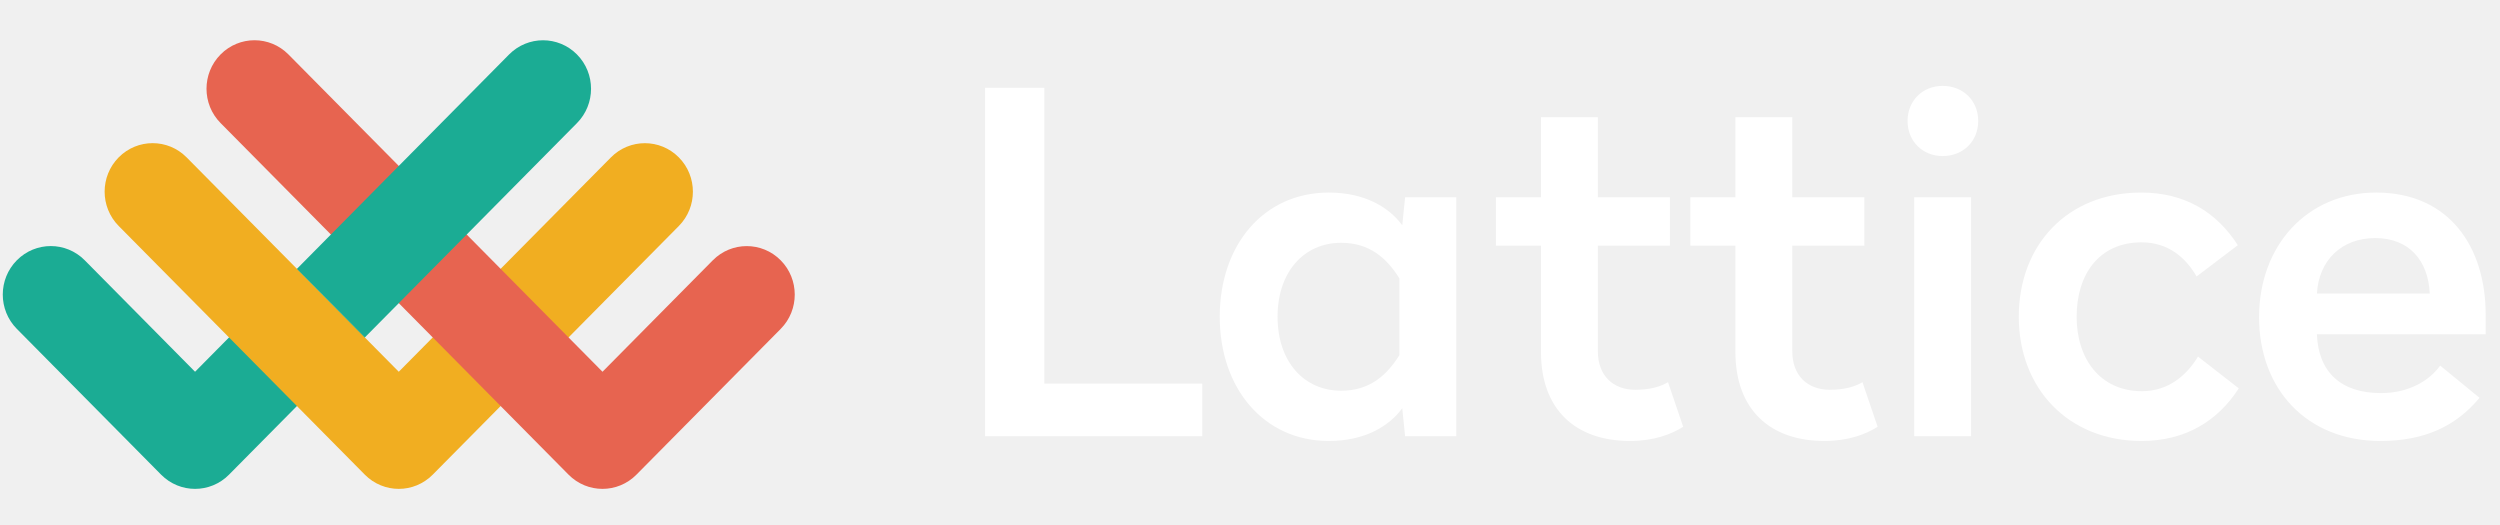
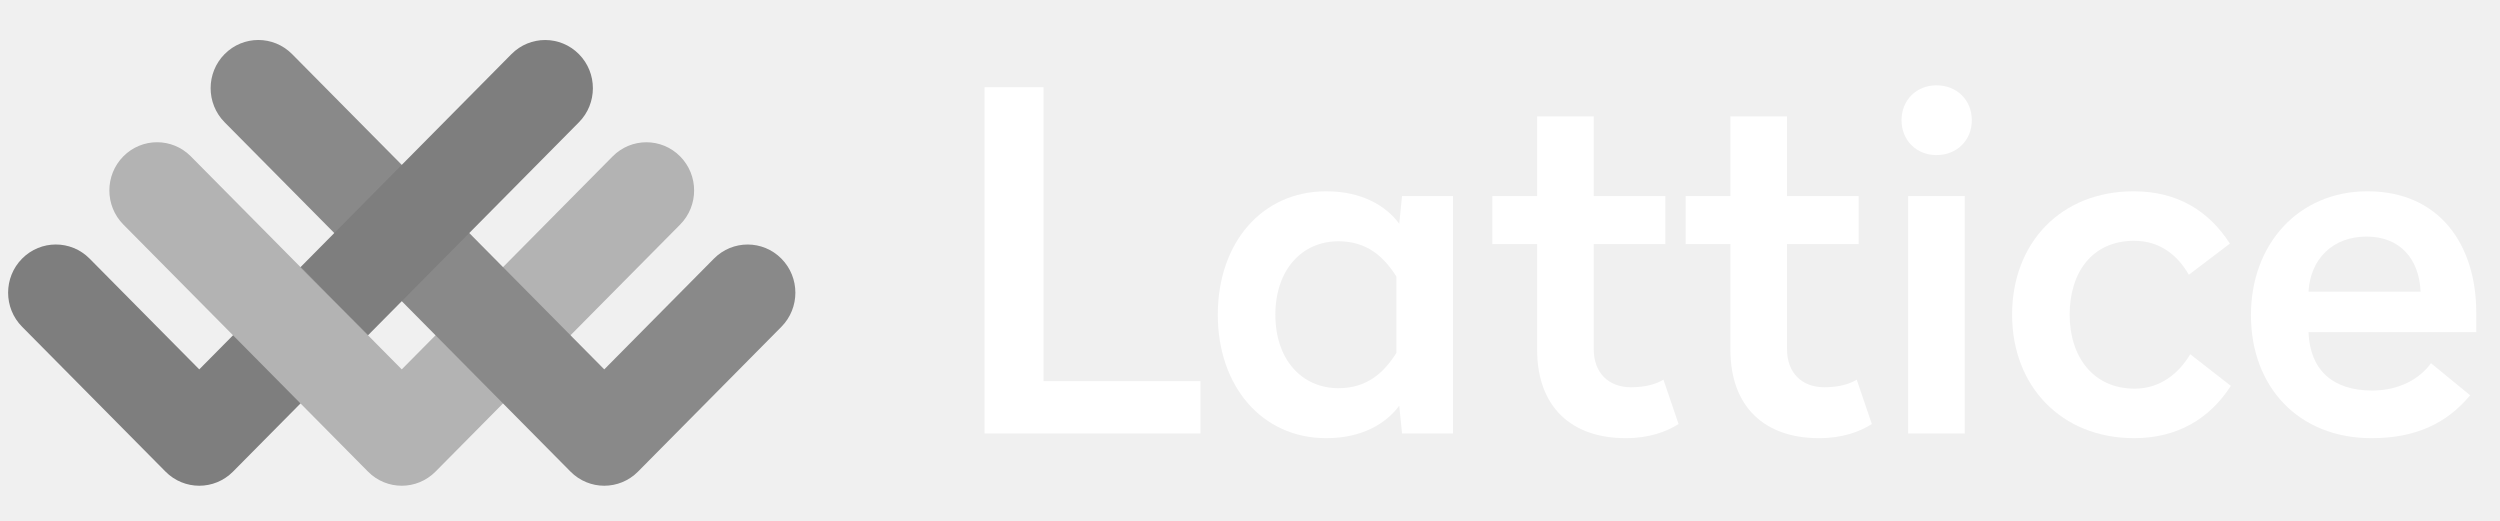
- <svg xmlns="http://www.w3.org/2000/svg" width="124" height="26" viewBox="0 0 124 26" fill="none">
-   <path d="M51.8 4.354H48.861V21.637H59.631V19.027H51.8V4.354Z" fill="white" />
-   <path d="M65.907 9.551C62.686 9.551 60.499 12.137 60.499 15.711C60.499 19.262 62.686 21.872 65.907 21.872C67.694 21.872 68.893 21.143 69.552 20.25L69.693 21.637H72.232V9.786H69.693L69.552 11.173C68.893 10.28 67.694 9.551 65.907 9.551ZM66.518 12.043C67.929 12.043 68.776 12.796 69.41 13.807V17.616C68.776 18.627 67.929 19.38 66.518 19.38C64.684 19.38 63.367 17.945 63.367 15.711C63.367 13.478 64.684 12.043 66.518 12.043Z" fill="white" />
-   <path d="M79.254 5.812H76.432V9.786H74.198V12.184H76.432V17.451C76.432 20.32 78.148 21.872 80.853 21.872C82.028 21.872 82.898 21.543 83.486 21.167L82.734 18.956C82.381 19.168 81.864 19.333 81.111 19.333C80.006 19.333 79.254 18.627 79.254 17.428V12.184H82.828V9.786H79.254V5.812Z" fill="white" />
-   <path d="M88.898 5.812H86.076V9.786H83.842V12.184H86.076V17.451C86.076 20.32 87.793 21.872 90.497 21.872C91.672 21.872 92.543 21.543 93.13 21.167L92.378 18.956C92.025 19.168 91.508 19.333 90.755 19.333C89.65 19.333 88.898 18.627 88.898 17.428V12.184H92.472V9.786H88.898V5.812Z" fill="white" />
-   <path d="M97.766 9.786H94.945V21.637H97.766V9.786ZM96.355 4.26C95.368 4.26 94.615 4.989 94.615 6C94.615 7.011 95.368 7.74 96.355 7.74C97.367 7.74 98.119 7.011 98.119 6C98.119 4.989 97.367 4.26 96.355 4.26Z" fill="white" />
-   <path d="M106.199 9.551C102.554 9.551 100.132 12.137 100.132 15.711C100.132 19.262 102.578 21.872 106.222 21.872C108.362 21.872 109.985 20.908 111.043 19.262L109.02 17.687C108.456 18.627 107.539 19.403 106.246 19.403C104.153 19.403 103.001 17.781 103.001 15.711C103.001 13.619 104.106 12.02 106.222 12.02C107.539 12.02 108.409 12.772 108.95 13.713L110.996 12.161C109.938 10.515 108.362 9.551 106.199 9.551Z" fill="white" />
-   <path d="M117.858 9.551C114.448 9.551 112.05 12.161 112.05 15.735C112.05 19.285 114.401 21.872 118.069 21.872C120.256 21.872 121.808 21.143 122.984 19.732L121.032 18.133C120.491 18.886 119.48 19.497 118.093 19.497C116.118 19.497 114.989 18.462 114.919 16.581H123.289V15.594C123.289 12.278 121.502 9.551 117.858 9.551ZM117.811 11.808C119.504 11.808 120.444 12.937 120.515 14.559H114.919C115.013 12.913 116.141 11.808 117.811 11.808Z" fill="white" />
-   <path fill-rule="evenodd" clip-rule="evenodd" d="M9.675 18.439L4.203 12.91C3.273 11.97 1.765 11.97 0.835 12.91C-0.095 13.849 -0.095 15.373 0.835 16.312L7.991 23.543C8.921 24.483 10.429 24.483 11.359 23.543L18.095 16.737L14.727 13.334L9.675 18.439Z" fill="#1BAC94" />
-   <path fill-rule="evenodd" clip-rule="evenodd" d="M30.302 7.807L19.779 18.439L9.255 7.805C8.324 6.866 6.817 6.866 5.887 7.805C4.957 8.745 4.957 10.268 5.887 11.208L18.095 23.543C19.025 24.483 20.533 24.483 21.463 23.543L33.67 11.209C34.6 10.27 34.6 8.746 33.67 7.807C32.74 6.867 31.232 6.867 30.302 7.807Z" fill="#F1AE21" />
-   <path fill-rule="evenodd" clip-rule="evenodd" d="M38.722 16.314L31.567 23.543C30.637 24.483 29.13 24.483 28.2 23.543L10.94 6.103C10.01 5.164 10.01 3.641 10.94 2.701C11.87 1.761 13.377 1.761 14.307 2.701L29.884 18.439L35.355 12.911C36.285 11.972 37.793 11.972 38.722 12.911C39.652 13.851 39.652 15.374 38.722 16.314Z" fill="#E76450" />
-   <path fill-rule="evenodd" clip-rule="evenodd" d="M28.618 2.702C27.689 1.763 26.181 1.763 25.251 2.702L14.727 13.335L18.095 16.738L28.618 6.105C29.548 5.165 29.548 3.642 28.618 2.702Z" fill="#1BAC94" />
+ <svg xmlns="http://www.w3.org/2000/svg" width="168" height="35" viewBox="0 0 168 35" fill="none">
+   <g style="mix-blend-mode:luminosity" clip-path="url(#clip0_163_1457)">
+     <path d="M70.124 5.862H66.165V29.127H80.669V25.613H70.124V5.862Z" fill="white" />
+     <path d="M89.122 12.857C84.783 12.857 81.838 16.339 81.838 21.15C81.838 25.93 84.783 29.443 89.122 29.443C91.528 29.443 93.144 28.462 94.03 27.259L94.22 29.127H97.64V13.174H94.22L94.03 15.041C93.144 13.838 91.528 12.857 89.122 12.857ZM89.945 16.212C91.845 16.212 92.985 17.225 93.84 18.586V23.714C92.985 25.075 91.845 26.088 89.945 26.088C87.475 26.088 85.702 24.157 85.702 21.15C85.702 18.143 87.475 16.212 89.945 16.212Z" fill="white" />
+     <path d="M107.097 7.824H103.297V13.174H100.288V16.402H103.297V23.492C103.297 27.354 105.608 29.443 109.25 29.443C110.833 29.443 112.005 29 112.797 28.494L111.783 25.518C111.308 25.803 110.612 26.025 109.598 26.025C108.11 26.025 107.097 25.075 107.097 23.461V16.402H111.91V13.174H107.097V7.824Z" fill="white" />
+     <path d="M120.085 7.824H116.285V13.174H113.277V16.402H116.285V23.492C116.285 27.354 118.597 29.443 122.239 29.443C123.822 29.443 124.994 29 125.785 28.494L124.772 25.518C124.297 25.803 123.6 26.025 122.587 26.025C121.099 26.025 120.085 25.075 120.085 23.461V16.402H124.899V13.174H120.085V7.824Z" fill="white" />
+     <path d="M132.029 13.174H128.229V29.127H132.029V13.174ZM130.129 5.735C128.799 5.735 127.785 6.716 127.785 8.077C127.785 9.438 128.799 10.42 130.129 10.42C131.491 10.42 132.504 9.438 132.504 8.077C132.504 6.716 131.491 5.735 130.129 5.735Z" fill="white" />
+     <path d="M143.386 12.857C138.477 12.857 135.215 16.339 135.215 21.15C135.215 25.93 138.509 29.443 143.417 29.443C146.299 29.443 148.485 28.145 149.91 25.93L147.185 23.809C146.426 25.075 145.191 26.12 143.449 26.12C140.63 26.12 139.079 23.936 139.079 21.15C139.079 18.333 140.567 16.18 143.417 16.18C145.191 16.18 146.362 17.193 147.091 18.46L149.846 16.37C148.422 14.155 146.299 12.857 143.386 12.857Z" fill="white" />
+     <path d="M159.088 12.857C154.495 12.857 151.266 16.37 151.266 21.182C151.266 25.961 154.432 29.443 159.372 29.443C162.317 29.443 164.408 28.462 165.991 26.563L163.363 24.41C162.634 25.423 161.272 26.246 159.404 26.246C156.745 26.246 155.224 24.853 155.13 22.321H166.402V20.992C166.402 16.529 163.996 12.857 159.088 12.857ZM159.025 15.896C161.305 15.896 162.571 17.415 162.666 19.599H155.13C155.256 17.383 156.776 15.896 159.025 15.896Z" fill="white" />
+     <path fill-rule="evenodd" clip-rule="evenodd" d="M13.39 24.822L6.02 17.378C4.768 16.114 2.737 16.114 1.485 17.378C0.232 18.643 0.232 20.694 1.485 21.959L11.123 31.693C12.375 32.958 14.406 32.958 15.658 31.693L24.73 22.531L20.195 17.95L13.39 24.822Z" fill="#1BAC94" />
+     <path fill-rule="evenodd" clip-rule="evenodd" d="M41.17 10.509L26.998 24.822L12.824 10.507C11.571 9.242 9.54 9.242 8.288 10.507C7.036 11.772 7.036 13.823 8.288 15.088L24.73 31.693C25.982 32.958 28.013 32.958 29.265 31.693L45.706 15.09C46.958 13.825 46.958 11.774 45.706 10.509C44.453 9.244 42.422 9.244 41.17 10.509Z" fill="#F1AE21" />
+     <path fill-rule="evenodd" clip-rule="evenodd" d="M52.51 21.961L42.874 31.693C41.622 32.958 39.591 32.958 38.339 31.693L15.093 8.216C13.841 6.951 13.841 4.901 15.093 3.636C16.346 2.371 18.376 2.371 19.629 3.636L40.606 24.822L47.975 17.38C49.228 16.115 51.258 16.115 52.51 17.38C53.763 18.645 53.763 20.696 52.51 21.961Z" fill="#E76450" />
+     <path fill-rule="evenodd" clip-rule="evenodd" d="M38.903 3.638C37.65 2.373 35.62 2.373 34.367 3.638L20.195 17.951L24.73 22.531L38.903 8.218C40.155 6.953 40.155 4.902 38.903 3.638Z" fill="#1BAC94" />
+   </g>
+   <defs>
+     <clipPath id="clip0_163_1457">
+       <rect width="167" height="35" fill="white" transform="translate(0.359863)" />
+     </clipPath>
+   </defs>
</svg>
